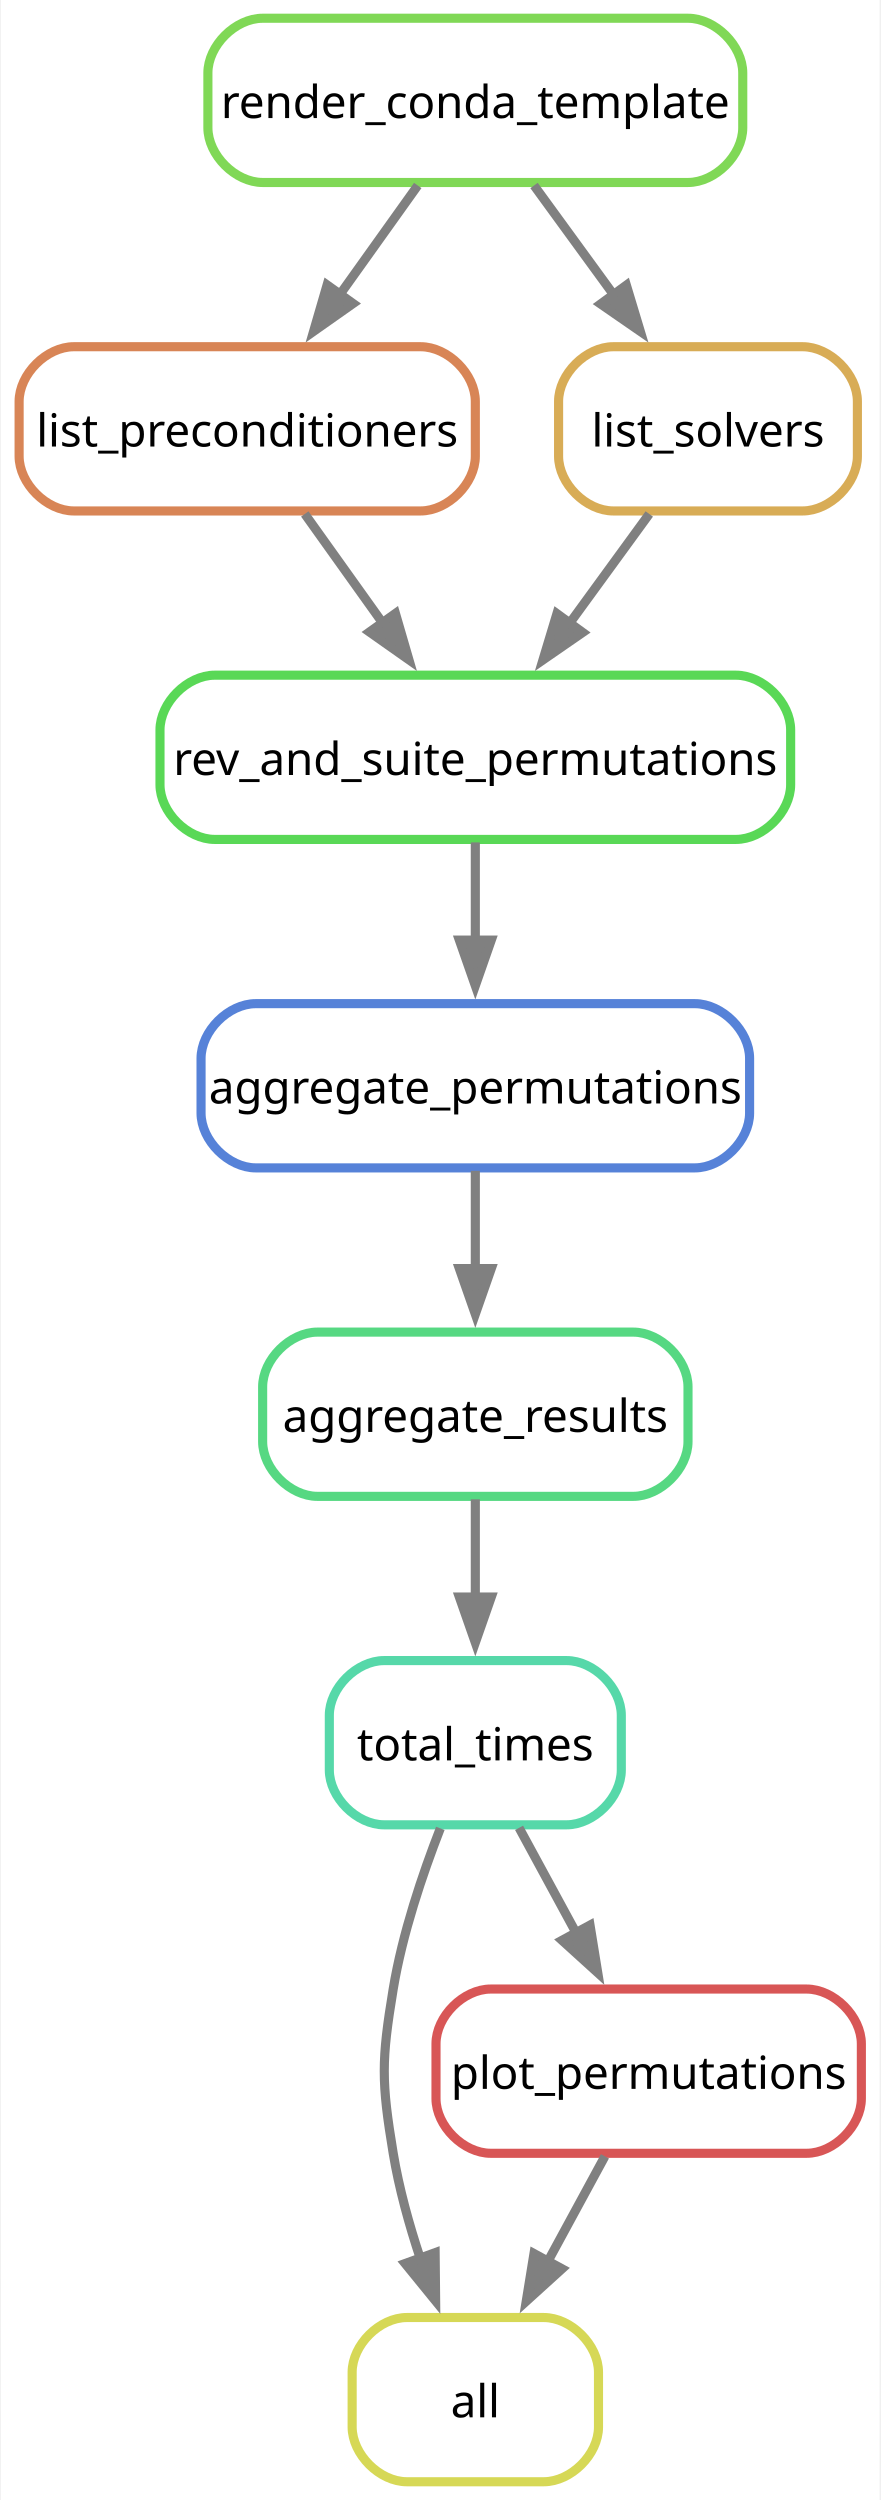
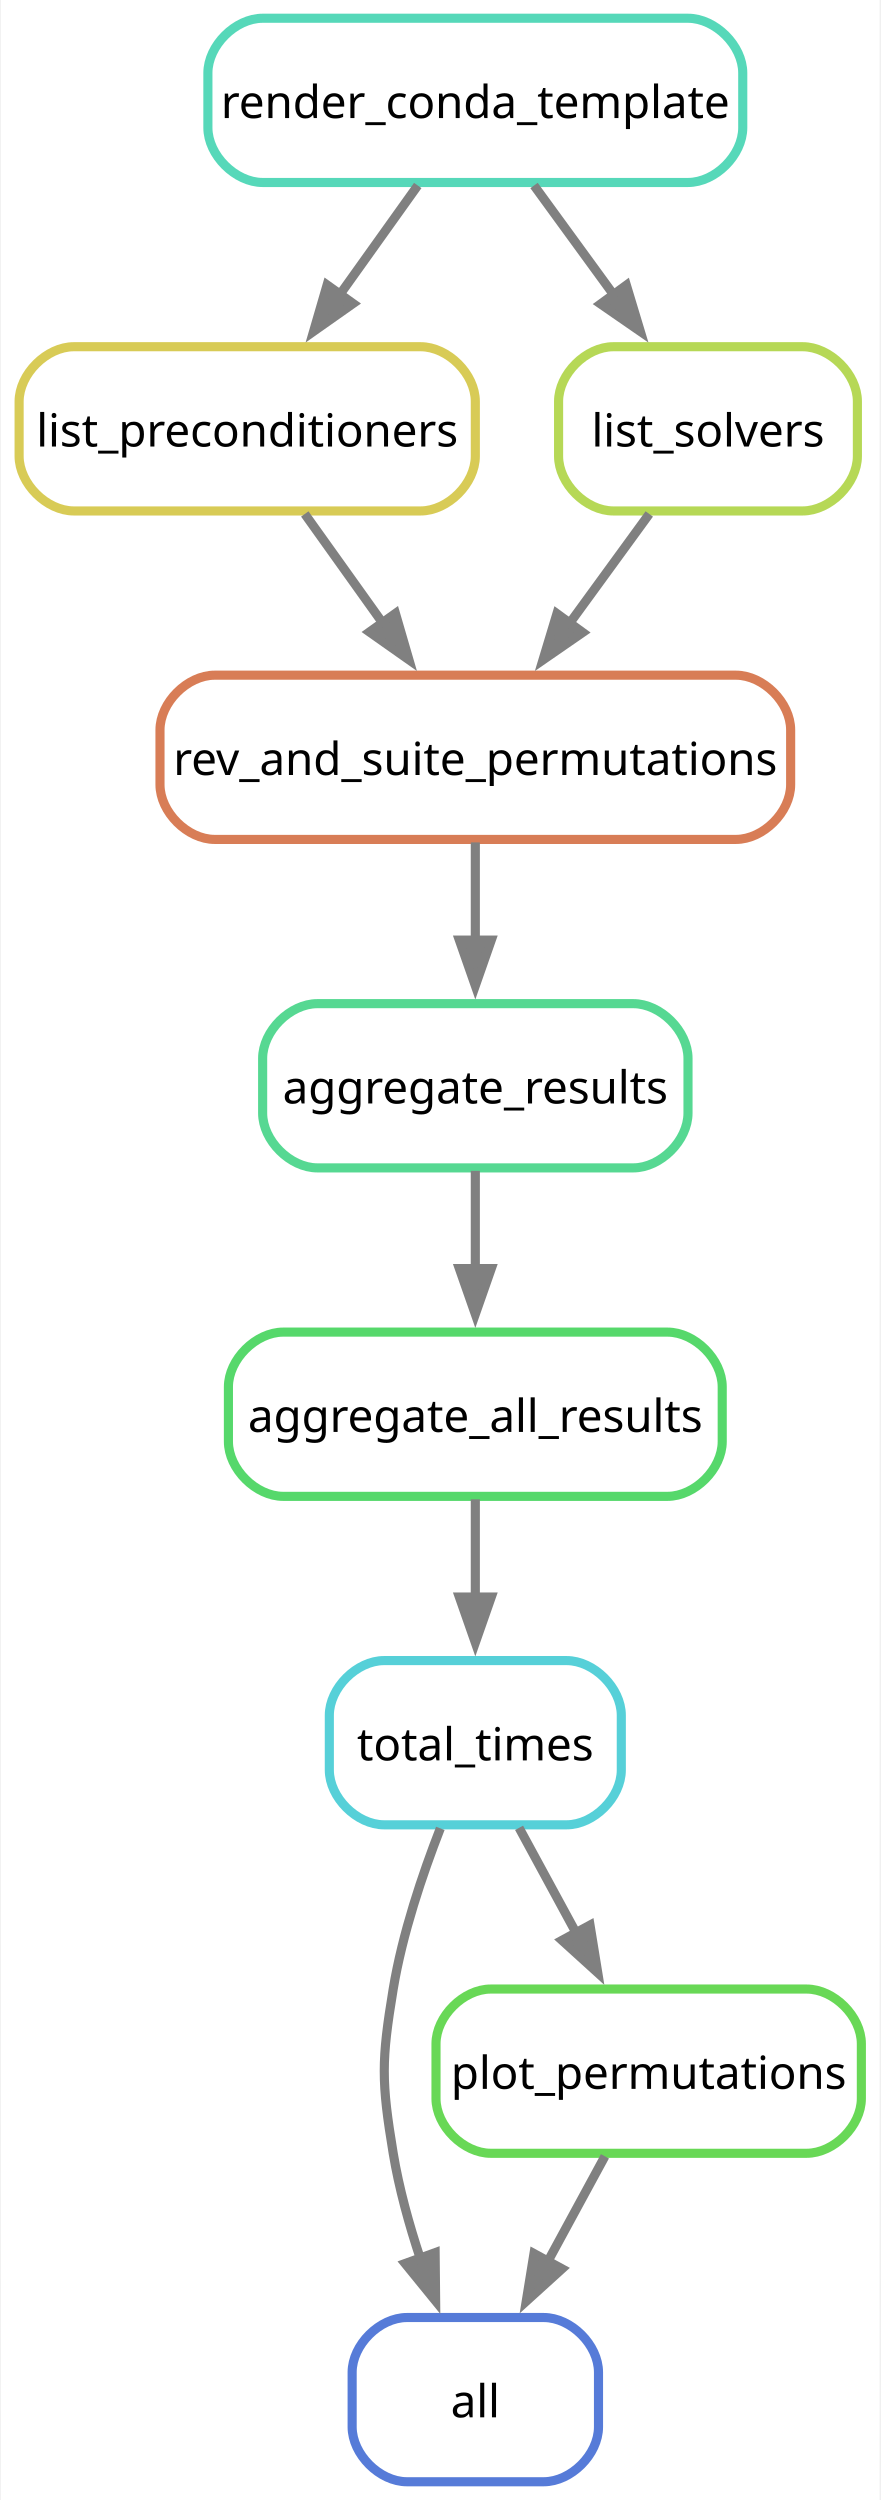
<svg xmlns="http://www.w3.org/2000/svg" width="193pt" height="548pt" viewBox="0.00 0.00 192.62 548.00">
  <g id="graph0" class="graph" transform="scale(1 1) rotate(0) translate(4 544)">
    <polygon fill="white" stroke="none" points="-4,4 -4,-544 188.62,-544 188.62,4 -4,4" />
    <g id="node1" class="node">
-       <path fill="none" stroke="#d6d856" stroke-width="2" d="M115,-36C115,-36 85,-36 85,-36 79,-36 73,-30 73,-24 73,-24 73,-12 73,-12 73,-6 79,0 85,0 85,0 115,0 115,0 121,0 127,-6 127,-12 127,-12 127,-24 127,-24 127,-30 121,-36 115,-36" />
+       <path fill="none" stroke="#567bd8" stroke-width="2" d="M115,-36C115,-36 85,-36 85,-36 79,-36 73,-30 73,-24 73,-24 73,-12 73,-12 73,-6 79,0 85,0 85,0 115,0 115,0 121,0 127,-6 127,-12 127,-12 127,-24 127,-24 127,-30 121,-36 115,-36" />
      <text text-anchor="middle" x="100" y="-14.12" font-family="sans" font-size="10.00">all</text>
    </g>
    <g id="node2" class="node">
-       <path fill="none" stroke="#56d8a9" stroke-width="2" d="M120,-180C120,-180 80,-180 80,-180 74,-180 68,-174 68,-168 68,-168 68,-156 68,-156 68,-150 74,-144 80,-144 80,-144 120,-144 120,-144 126,-144 132,-150 132,-156 132,-156 132,-168 132,-168 132,-174 126,-180 120,-180" />
+       <path fill="none" stroke="#56d0d8" stroke-width="2" d="M120,-180C120,-180 80,-180 80,-180 74,-180 68,-174 68,-168 68,-168 68,-156 68,-156 68,-150 74,-144 80,-144 80,-144 120,-144 120,-144 126,-144 132,-150 132,-156 132,-156 132,-168 132,-168 132,-174 126,-180 120,-180" />
      <text text-anchor="middle" x="100" y="-158.12" font-family="sans" font-size="10.00">total_times</text>
    </g>
    <g id="edge2" class="edge">
      <path fill="none" stroke="grey" stroke-width="2" d="M92.33,-143.22C88.39,-133.11 84,-120.08 82,-108 79.39,-92.21 79.39,-87.79 82,-72 83.26,-64.36 85.49,-56.33 87.95,-48.91" />
      <polygon fill="grey" stroke="grey" stroke-width="2" points="91.19,-50.22 91.3,-39.62 84.61,-47.84 91.19,-50.22" />
    </g>
    <g id="node6" class="node">
-       <path fill="none" stroke="#d85656" stroke-width="2" d="M172.62,-108C172.62,-108 103.38,-108 103.38,-108 97.38,-108 91.38,-102 91.38,-96 91.38,-96 91.38,-84 91.38,-84 91.38,-78 97.38,-72 103.38,-72 103.38,-72 172.62,-72 172.62,-72 178.62,-72 184.62,-78 184.62,-84 184.62,-84 184.62,-96 184.62,-96 184.62,-102 178.62,-108 172.62,-108" />
+       <path fill="none" stroke="#68d856" stroke-width="2" d="M172.62,-108C172.62,-108 103.38,-108 103.38,-108 97.38,-108 91.38,-102 91.38,-96 91.38,-96 91.38,-84 91.38,-84 91.38,-78 97.38,-72 103.38,-72 103.38,-72 172.62,-72 172.62,-72 178.62,-72 184.62,-78 184.62,-84 184.62,-84 184.62,-96 184.62,-96 184.62,-102 178.62,-108 172.62,-108" />
      <text text-anchor="middle" x="138" y="-86.12" font-family="sans" font-size="10.00">plot_permutations</text>
    </g>
    <g id="edge7" class="edge">
      <path fill="none" stroke="grey" stroke-width="2" d="M109.59,-143.34C113.39,-136.34 117.85,-128.12 122.11,-120.28" />
      <polygon fill="grey" stroke="grey" stroke-width="2" points="125.14,-122.02 126.84,-111.56 118.99,-118.68 125.14,-122.02" />
    </g>
    <g id="node3" class="node">
-       <path fill="none" stroke="#5682d8" stroke-width="2" d="M148.12,-324C148.12,-324 51.88,-324 51.88,-324 45.88,-324 39.88,-318 39.88,-312 39.88,-312 39.88,-300 39.88,-300 39.88,-294 45.88,-288 51.88,-288 51.88,-288 148.12,-288 148.12,-288 154.12,-288 160.12,-294 160.12,-300 160.12,-300 160.12,-312 160.12,-312 160.12,-318 154.12,-324 148.12,-324" />
-       <text text-anchor="middle" x="100" y="-302.12" font-family="sans" font-size="10.00">aggregate_permutations</text>
+       <path fill="none" stroke="#56d86b" stroke-width="2" d="M142.12,-252C142.12,-252 57.88,-252 57.88,-252 51.88,-252 45.88,-246 45.88,-240 45.88,-240 45.88,-228 45.88,-228 45.88,-222 51.88,-216 57.88,-216 57.88,-216 142.12,-216 142.12,-216 148.12,-216 154.12,-222 154.12,-228 154.12,-228 154.12,-240 154.12,-240 154.12,-246 148.12,-252 142.12,-252" />
+       <text text-anchor="middle" x="100" y="-230.12" font-family="sans" font-size="10.00">aggregate_all_results</text>
+     </g>
+     <g id="edge3" class="edge">
+       <path fill="none" stroke="grey" stroke-width="2" d="M100,-215.34C100,-208.75 100,-201.08 100,-193.67" />
+       <polygon fill="grey" stroke="grey" stroke-width="2" points="103.5,-193.93 100,-183.93 96.5,-193.93 103.5,-193.93" />
+     </g>
+     <g id="node4" class="node">
+       <path fill="none" stroke="#d87d56" stroke-width="2" d="M157.12,-396C157.12,-396 42.88,-396 42.88,-396 36.88,-396 30.88,-390 30.88,-384 30.88,-384 30.88,-372 30.88,-372 30.88,-366 36.88,-360 42.88,-360 42.88,-360 157.12,-360 157.12,-360 163.12,-360 169.12,-366 169.12,-372 169.12,-372 169.12,-384 169.12,-384 169.12,-390 163.12,-396 157.12,-396" />
+       <text text-anchor="middle" x="100" y="-374.12" font-family="sans" font-size="10.00">rev_and_suite_permutations</text>
    </g>
    <g id="node9" class="node">
-       <path fill="none" stroke="#56d882" stroke-width="2" d="M134.62,-252C134.62,-252 65.38,-252 65.38,-252 59.38,-252 53.38,-246 53.38,-240 53.38,-240 53.38,-228 53.38,-228 53.38,-222 59.38,-216 65.38,-216 65.38,-216 134.62,-216 134.62,-216 140.62,-216 146.62,-222 146.62,-228 146.62,-228 146.62,-240 146.62,-240 146.62,-246 140.62,-252 134.62,-252" />
-       <text text-anchor="middle" x="100" y="-230.12" font-family="sans" font-size="10.00">aggregate_results</text>
+       <path fill="none" stroke="#56d892" stroke-width="2" d="M134.62,-324C134.62,-324 65.38,-324 65.38,-324 59.38,-324 53.38,-318 53.38,-312 53.38,-312 53.38,-300 53.38,-300 53.38,-294 59.38,-288 65.38,-288 65.38,-288 134.62,-288 134.62,-288 140.62,-288 146.62,-294 146.62,-300 146.62,-300 146.62,-312 146.62,-312 146.62,-318 140.62,-324 134.62,-324" />
+       <text text-anchor="middle" x="100" y="-302.12" font-family="sans" font-size="10.00">aggregate_results</text>
    </g>
    <g id="edge10" class="edge">
-       <path fill="none" stroke="grey" stroke-width="2" d="M100,-287.34C100,-280.75 100,-273.08 100,-265.67" />
-       <polygon fill="grey" stroke="grey" stroke-width="2" points="103.5,-265.93 100,-255.93 96.5,-265.93 103.5,-265.93" />
-     </g>
-     <g id="node4" class="node">
-       <path fill="none" stroke="#59d856" stroke-width="2" d="M157.12,-396C157.12,-396 42.88,-396 42.88,-396 36.88,-396 30.88,-390 30.88,-384 30.88,-384 30.88,-372 30.88,-372 30.88,-366 36.88,-360 42.88,-360 42.88,-360 157.12,-360 157.12,-360 163.12,-360 169.12,-366 169.12,-372 169.12,-372 169.12,-384 169.12,-384 169.12,-390 163.12,-396 157.12,-396" />
-       <text text-anchor="middle" x="100" y="-374.12" font-family="sans" font-size="10.00">rev_and_suite_permutations</text>
-     </g>
-     <g id="edge4" class="edge">
      <path fill="none" stroke="grey" stroke-width="2" d="M100,-359.34C100,-352.75 100,-345.08 100,-337.67" />
      <polygon fill="grey" stroke="grey" stroke-width="2" points="103.5,-337.93 100,-327.93 96.5,-337.93 103.5,-337.93" />
    </g>
    <g id="node5" class="node">
-       <path fill="none" stroke="#80d856" stroke-width="2" d="M146.62,-540C146.62,-540 53.38,-540 53.38,-540 47.38,-540 41.38,-534 41.38,-528 41.38,-528 41.38,-516 41.38,-516 41.38,-510 47.38,-504 53.38,-504 53.38,-504 146.62,-504 146.62,-504 152.62,-504 158.62,-510 158.62,-516 158.62,-516 158.62,-528 158.62,-528 158.62,-534 152.62,-540 146.62,-540" />
+       <path fill="none" stroke="#56d8b9" stroke-width="2" d="M146.62,-540C146.62,-540 53.38,-540 53.38,-540 47.38,-540 41.38,-534 41.38,-528 41.38,-528 41.38,-516 41.38,-516 41.38,-510 47.38,-504 53.38,-504 53.38,-504 146.62,-504 146.62,-504 152.62,-504 158.62,-510 158.62,-516 158.62,-516 158.62,-528 158.62,-528 158.62,-534 152.62,-540 146.62,-540" />
      <text text-anchor="middle" x="100" y="-518.12" font-family="sans" font-size="10.00">render_conda_template</text>
    </g>
    <g id="node7" class="node">
-       <path fill="none" stroke="#d88556" stroke-width="2" d="M88,-468C88,-468 12,-468 12,-468 6,-468 0,-462 0,-456 0,-456 0,-444 0,-444 0,-438 6,-432 12,-432 12,-432 88,-432 88,-432 94,-432 100,-438 100,-444 100,-444 100,-456 100,-456 100,-462 94,-468 88,-468" />
+       <path fill="none" stroke="#d8cb56" stroke-width="2" d="M88,-468C88,-468 12,-468 12,-468 6,-468 0,-462 0,-456 0,-456 0,-444 0,-444 0,-438 6,-432 12,-432 12,-432 88,-432 88,-432 94,-432 100,-438 100,-444 100,-444 100,-456 100,-456 100,-462 94,-468 88,-468" />
      <text text-anchor="middle" x="50" y="-446.12" font-family="sans" font-size="10.00">list_preconditioners</text>
    </g>
    <g id="edge8" class="edge">
      <path fill="none" stroke="grey" stroke-width="2" d="M87.38,-503.34C82.21,-496.1 76.09,-487.53 70.32,-479.45" />
      <polygon fill="grey" stroke="grey" stroke-width="2" points="73.21,-477.47 64.55,-471.37 67.51,-481.54 73.21,-477.47" />
    </g>
    <g id="node8" class="node">
-       <path fill="none" stroke="#d8ac56" stroke-width="2" d="M171.75,-468C171.75,-468 130.25,-468 130.25,-468 124.25,-468 118.25,-462 118.25,-456 118.25,-456 118.25,-444 118.25,-444 118.25,-438 124.25,-432 130.25,-432 130.25,-432 171.75,-432 171.75,-432 177.75,-432 183.75,-438 183.75,-444 183.75,-444 183.75,-456 183.75,-456 183.75,-462 177.75,-468 171.75,-468" />
+       <path fill="none" stroke="#b6d856" stroke-width="2" d="M171.75,-468C171.75,-468 130.25,-468 130.25,-468 124.25,-468 118.25,-462 118.25,-456 118.25,-456 118.25,-444 118.25,-444 118.25,-438 124.25,-432 130.25,-432 130.25,-432 171.75,-432 171.75,-432 177.75,-432 183.75,-438 183.75,-444 183.75,-444 183.75,-456 183.75,-456 183.75,-462 177.75,-468 171.75,-468" />
      <text text-anchor="middle" x="151" y="-446.12" font-family="sans" font-size="10.00">list_solvers</text>
    </g>
    <g id="edge9" class="edge">
      <path fill="none" stroke="grey" stroke-width="2" d="M112.87,-503.34C118.2,-496.01 124.53,-487.34 130.47,-479.18" />
      <polygon fill="grey" stroke="grey" stroke-width="2" points="133.11,-481.49 136.17,-471.35 127.46,-477.37 133.11,-481.49" />
    </g>
    <g id="edge1" class="edge">
      <path fill="none" stroke="grey" stroke-width="2" d="M128.41,-71.34C124.61,-64.34 120.15,-56.12 115.89,-48.28" />
      <polygon fill="grey" stroke="grey" stroke-width="2" points="119.01,-46.68 111.16,-39.56 112.86,-50.02 119.01,-46.68" />
    </g>
    <g id="edge5" class="edge">
      <path fill="none" stroke="grey" stroke-width="2" d="M62.62,-431.34C67.79,-424.1 73.91,-415.53 79.68,-407.45" />
      <polygon fill="grey" stroke="grey" stroke-width="2" points="82.49,-409.54 85.45,-399.37 76.79,-405.47 82.49,-409.54" />
    </g>
    <g id="edge6" class="edge">
      <path fill="none" stroke="grey" stroke-width="2" d="M138.13,-431.34C132.8,-424.01 126.47,-415.34 120.53,-407.18" />
      <polygon fill="grey" stroke="grey" stroke-width="2" points="123.54,-405.37 114.83,-399.35 117.89,-409.49 123.54,-405.37" />
    </g>
-     <g id="edge3" class="edge">
-       <path fill="none" stroke="grey" stroke-width="2" d="M100,-215.34C100,-208.75 100,-201.08 100,-193.67" />
-       <polygon fill="grey" stroke="grey" stroke-width="2" points="103.5,-193.93 100,-183.93 96.5,-193.93 103.5,-193.93" />
+     <g id="edge4" class="edge">
+       <path fill="none" stroke="grey" stroke-width="2" d="M100,-287.34C100,-280.75 100,-273.08 100,-265.67" />
+       <polygon fill="grey" stroke="grey" stroke-width="2" points="103.5,-265.93 100,-255.93 96.5,-265.93 103.5,-265.93" />
    </g>
  </g>
</svg>
